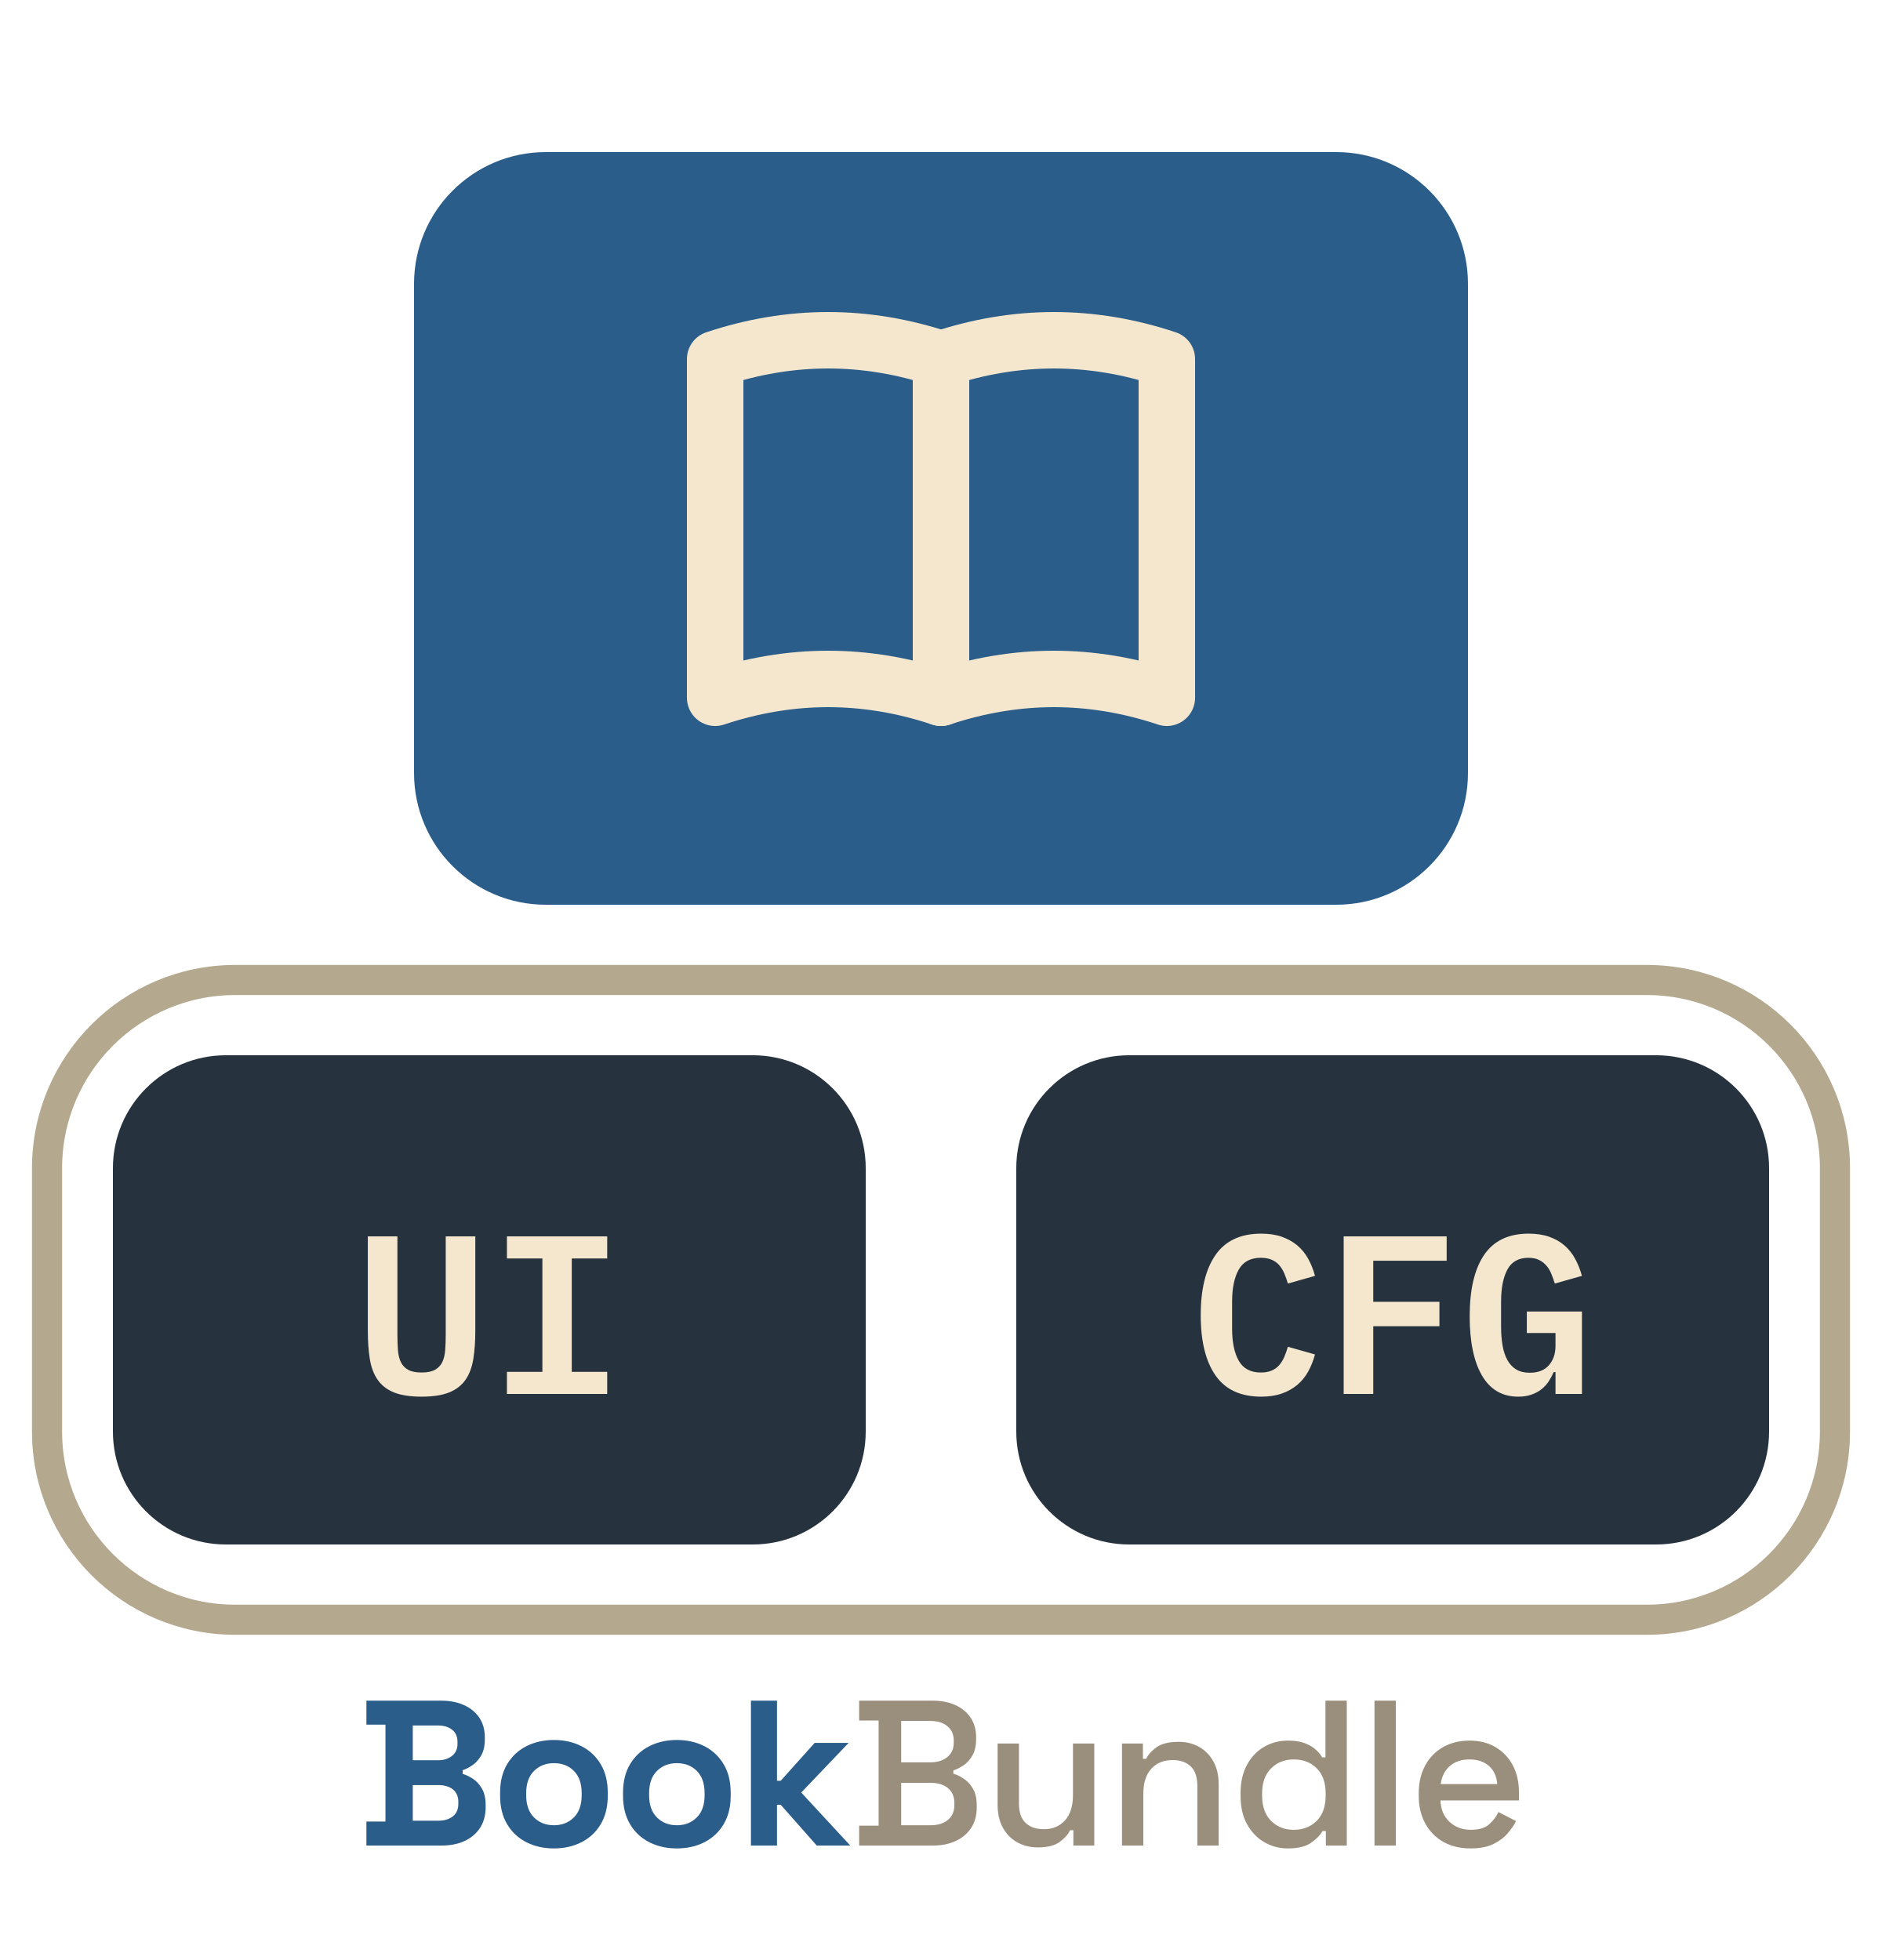
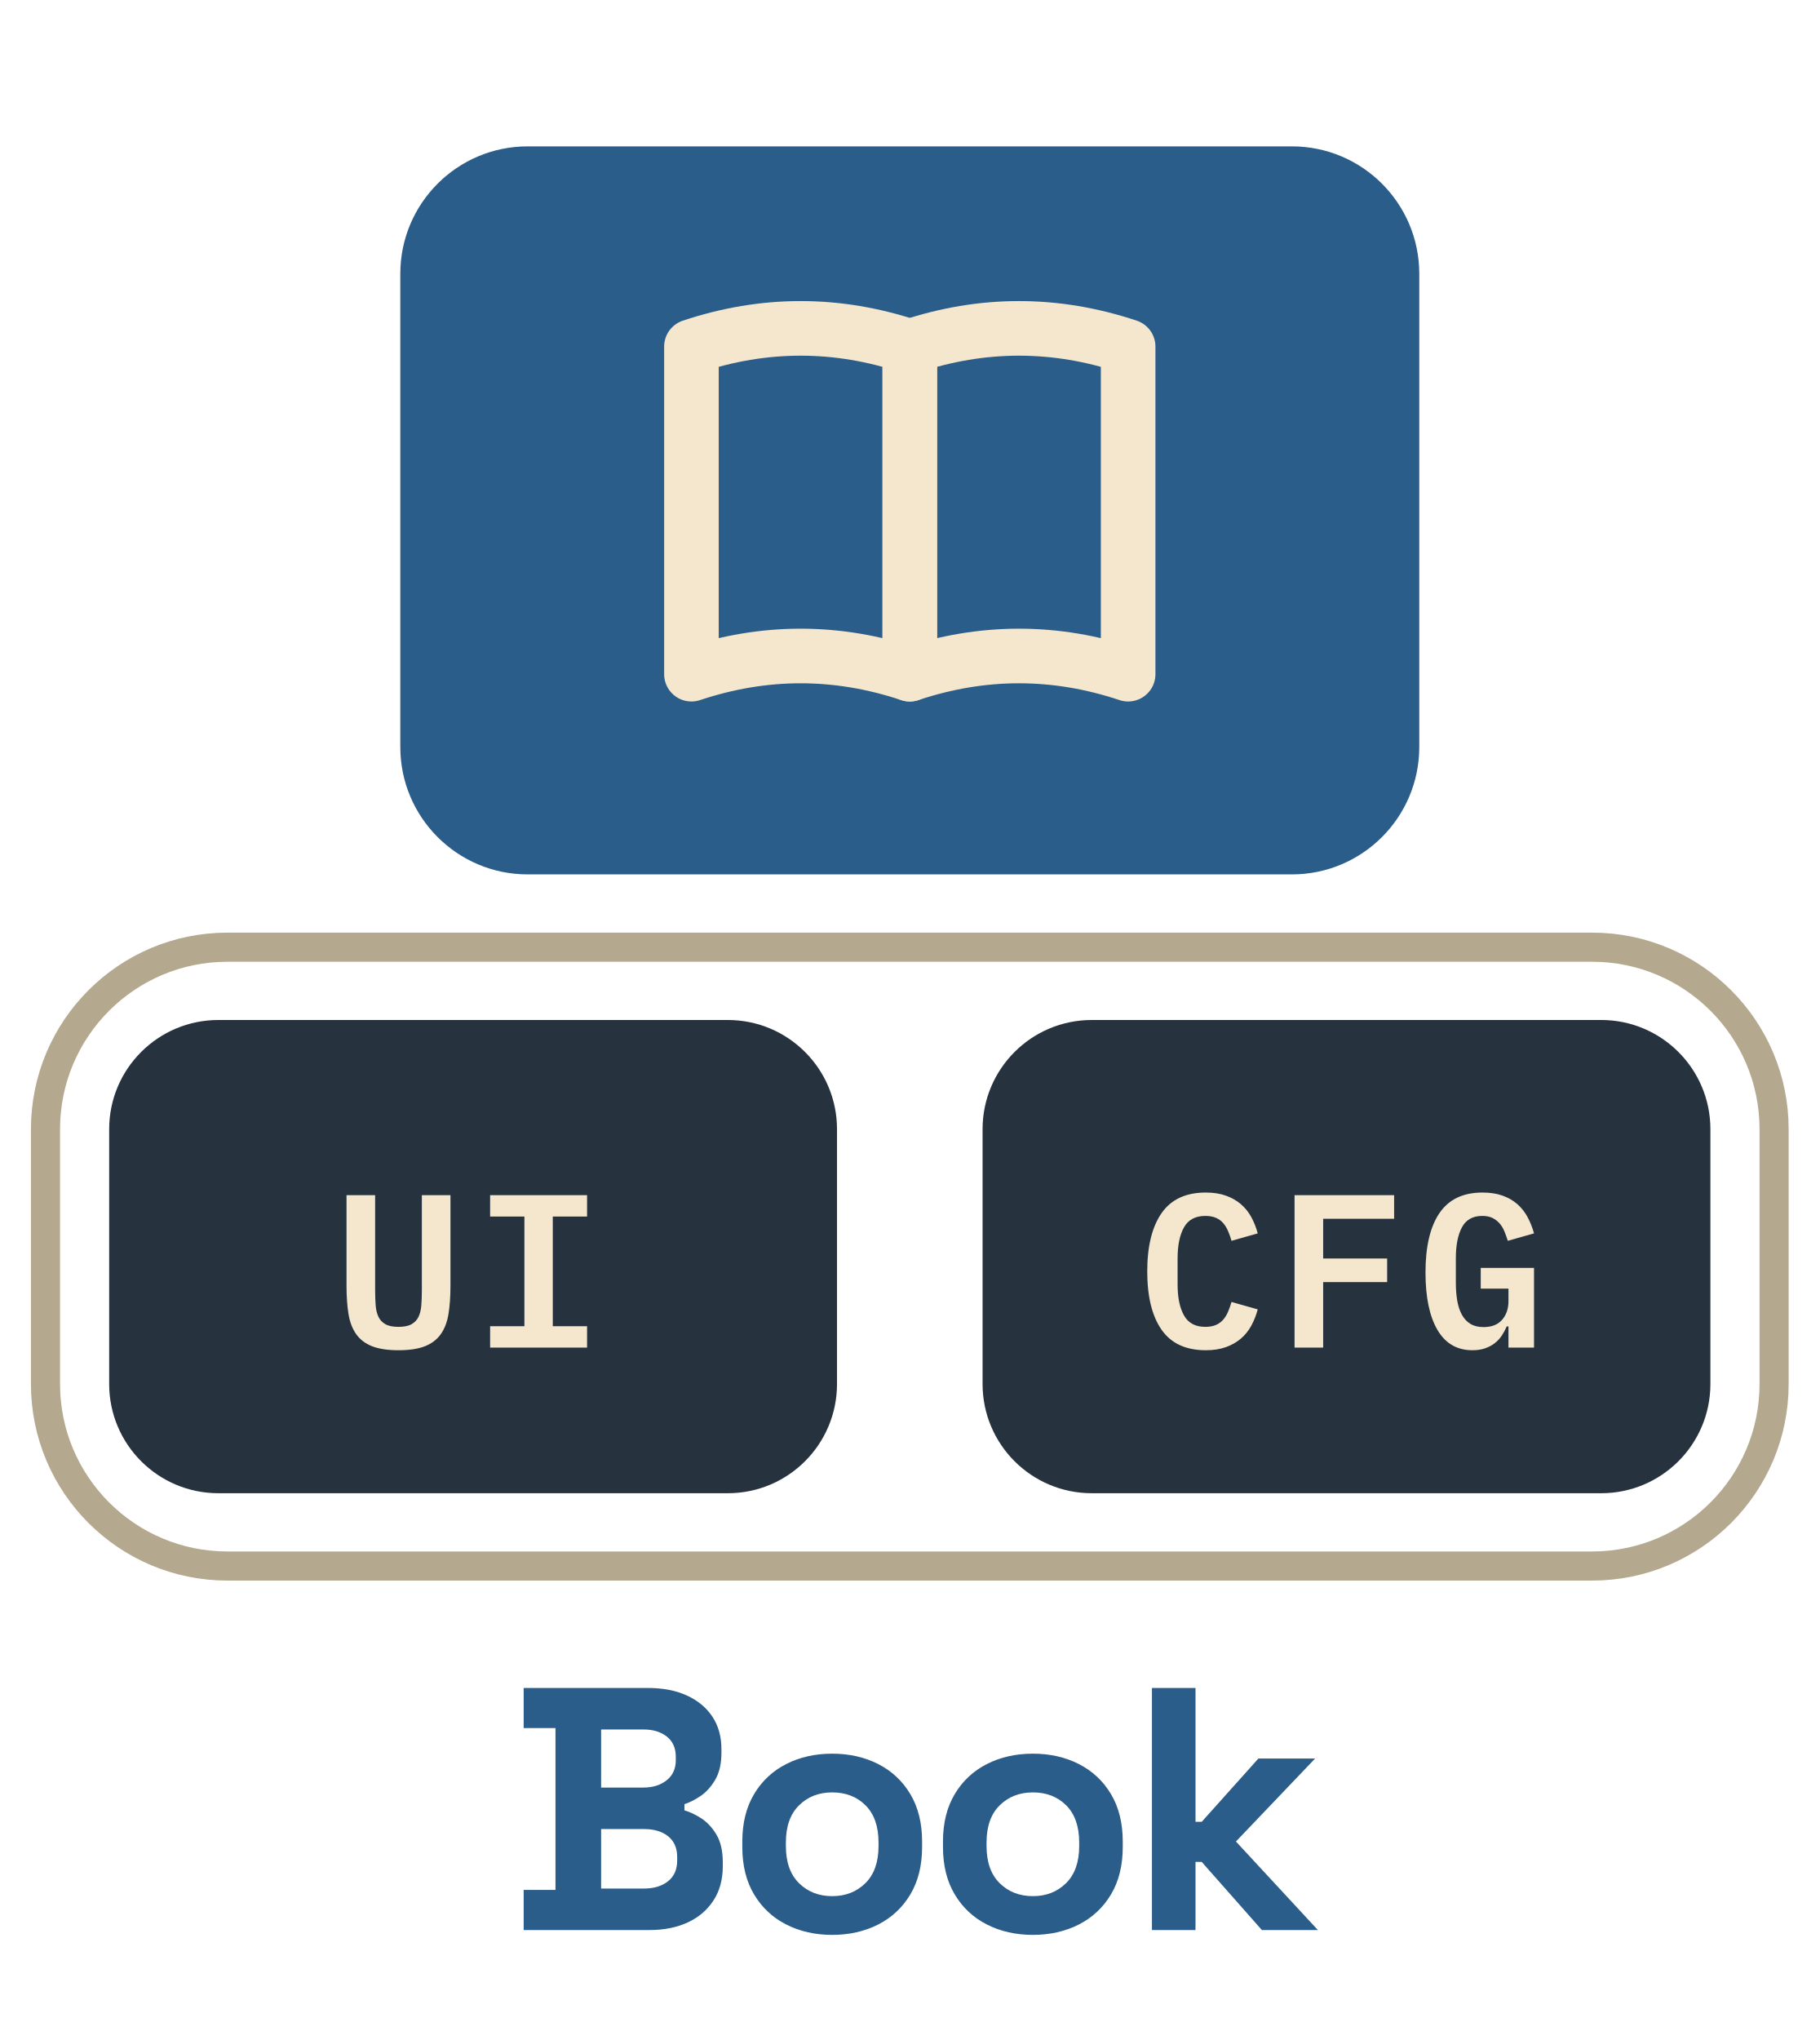
- <svg xmlns="http://www.w3.org/2000/svg" viewBox="0 0 100 104" width="240" height="250">
-   <g transform="translate(0,4)">
-     <rect x="22" y="4" width="56" height="40" rx="7" fill="#2B5D8A" />
-     <g transform="translate(30,4)" fill="none" stroke="#F4E7CE" stroke-width="3" stroke-linecap="round" stroke-linejoin="round" color="#F4E7CE">
+ <svg xmlns="http://www.w3.org/2000/svg" viewBox="0 0 100 112" width="240" height="269">
+   <rect x="22" y="8" width="56" height="40" rx="7" fill="#2B5D8A" />
+   <g transform="translate(30,8)">
+     <g fill="none" stroke="#F4E7CE" stroke-width="3" stroke-linecap="round" stroke-linejoin="round">
      <path d="M20 11 Q14 9 8 11 L8 29 Q14 27 20 29 Z" />
      <path d="M20 11 Q26 9 32 11 L32 29 Q26 27 20 29 Z" />
    </g>
-     <rect x="2.5" y="48" width="95" height="34" rx="10" fill="none" stroke="#B4A98F" stroke-width="1.6" />
-     <rect x="6" y="52" width="40" height="26" rx="6" fill="#26333F" />
-     <rect x="54" y="52" width="40" height="26" rx="6" fill="#26333F" />
-     <g>
-       <path d="M19.544 61.624L21.116 61.624L21.116 66.844Q21.116 67.312 21.146 67.684Q21.176 68.056 21.302 68.314Q21.428 68.572 21.686 68.716Q21.944 68.860 22.400 68.860L22.400 68.860Q22.856 68.860 23.114 68.716Q23.372 68.572 23.498 68.314Q23.624 68.056 23.654 67.684Q23.684 67.312 23.684 66.844L23.684 66.844L23.684 61.624L25.256 61.624L25.256 66.604Q25.256 67.492 25.148 68.152Q25.040 68.812 24.728 69.256Q24.416 69.700 23.858 69.922Q23.300 70.144 22.400 70.144L22.400 70.144Q21.500 70.144 20.942 69.922Q20.384 69.700 20.072 69.256Q19.760 68.812 19.652 68.152Q19.544 67.492 19.544 66.604L19.544 66.604L19.544 61.624Z M32.264 70L26.936 70L26.936 68.824L28.820 68.824L28.820 62.800L26.936 62.800L26.936 61.624L32.264 61.624L32.264 62.800L30.380 62.800L30.380 68.824L32.264 68.824L32.264 70Z" fill="#F4E7CE" />
-     </g>
-     <g>
-       <path d="M67.016 70.144L67.016 70.144Q65.372 70.144 64.586 69.016Q63.800 67.888 63.800 65.812L63.800 65.812Q63.800 63.748 64.586 62.614Q65.372 61.480 67.016 61.480L67.016 61.480Q67.640 61.480 68.114 61.648Q68.588 61.816 68.936 62.110Q69.284 62.404 69.512 62.818Q69.740 63.232 69.872 63.724L69.872 63.724L68.432 64.132Q68.348 63.844 68.240 63.592Q68.132 63.340 67.970 63.154Q67.808 62.968 67.568 62.866Q67.328 62.764 66.992 62.764L66.992 62.764Q66.176 62.764 65.822 63.388Q65.468 64.012 65.468 65.092L65.468 65.092L65.468 66.532Q65.468 67.612 65.822 68.236Q66.176 68.860 66.992 68.860L66.992 68.860Q67.328 68.860 67.568 68.758Q67.808 68.656 67.970 68.470Q68.132 68.284 68.240 68.032Q68.348 67.780 68.432 67.492L68.432 67.492L69.872 67.900Q69.740 68.392 69.512 68.806Q69.284 69.220 68.936 69.514Q68.588 69.808 68.114 69.976Q67.640 70.144 67.016 70.144Z M72.968 70L71.396 70L71.396 61.624L76.868 61.624L76.868 62.920L72.968 62.920L72.968 65.104L76.484 65.104L76.484 66.400L72.968 66.400L72.968 70Z M82.652 70L82.652 68.836L82.556 68.836Q82.448 69.088 82.292 69.328Q82.136 69.568 81.908 69.748Q81.680 69.928 81.374 70.036Q81.068 70.144 80.672 70.144L80.672 70.144Q79.400 70.144 78.746 69.022Q78.092 67.900 78.092 65.872L78.092 65.872Q78.092 63.736 78.860 62.608Q79.628 61.480 81.224 61.480L81.224 61.480Q81.848 61.480 82.322 61.648Q82.796 61.816 83.138 62.116Q83.480 62.416 83.702 62.830Q83.924 63.244 84.056 63.724L84.056 63.724L82.616 64.132Q82.532 63.868 82.430 63.616Q82.328 63.364 82.166 63.178Q82.004 62.992 81.776 62.878Q81.548 62.764 81.212 62.764L81.212 62.764Q80.432 62.764 80.096 63.388Q79.760 64.012 79.760 65.092L79.760 65.092L79.760 66.436Q79.760 66.976 79.838 67.426Q79.916 67.876 80.096 68.200Q80.276 68.524 80.564 68.698Q80.852 68.872 81.284 68.872L81.284 68.872Q81.956 68.872 82.304 68.470Q82.652 68.068 82.652 67.444L82.652 67.444L82.652 66.760L81.128 66.760L81.128 65.620L84.056 65.620L84.056 70L82.652 70Z" fill="#F4E7CE" />
-     </g>
  </g>
-   <g>
-     <path d="M23.473 98L19.469 98L19.469 96.724L20.481 96.724L20.481 91.576L19.469 91.576L19.469 90.300L23.429 90.300Q24.133 90.300 24.655 90.537Q25.178 90.773 25.469 91.207Q25.761 91.642 25.761 92.247L25.761 92.247L25.761 92.357Q25.761 92.885 25.563 93.221Q25.365 93.556 25.095 93.737Q24.826 93.919 24.584 93.996L24.584 93.996L24.584 94.194Q24.826 94.260 25.112 94.442Q25.398 94.623 25.601 94.964Q25.805 95.305 25.805 95.855L25.805 95.855L25.805 95.965Q25.805 96.603 25.508 97.059Q25.211 97.516 24.688 97.758Q24.166 98 23.473 98L23.473 98ZM21.933 94.788L21.933 96.680L23.297 96.680Q23.770 96.680 24.061 96.449Q24.353 96.218 24.353 95.789L24.353 95.789L24.353 95.679Q24.353 95.250 24.067 95.019Q23.781 94.788 23.297 94.788L23.297 94.788L21.933 94.788ZM21.933 91.620L21.933 93.468L23.275 93.468Q23.726 93.468 24.017 93.237Q24.309 93.006 24.309 92.599L24.309 92.599L24.309 92.489Q24.309 92.071 24.023 91.846Q23.737 91.620 23.275 91.620L23.275 91.620L21.933 91.620Z M29.433 98.154L29.433 98.154Q28.619 98.154 27.970 97.824Q27.321 97.494 26.947 96.867Q26.573 96.240 26.573 95.360L26.573 95.360L26.573 95.184Q26.573 94.304 26.947 93.677Q27.321 93.050 27.970 92.720Q28.619 92.390 29.433 92.390L29.433 92.390Q30.247 92.390 30.896 92.720Q31.545 93.050 31.919 93.677Q32.293 94.304 32.293 95.184L32.293 95.184L32.293 95.360Q32.293 96.240 31.919 96.867Q31.545 97.494 30.896 97.824Q30.247 98.154 29.433 98.154ZM29.433 96.922L29.433 96.922Q30.071 96.922 30.489 96.510Q30.907 96.097 30.907 95.327L30.907 95.327L30.907 95.217Q30.907 94.447 30.494 94.034Q30.082 93.622 29.433 93.622L29.433 93.622Q28.795 93.622 28.377 94.034Q27.959 94.447 27.959 95.217L27.959 95.217L27.959 95.327Q27.959 96.097 28.377 96.510Q28.795 96.922 29.433 96.922Z M35.965 98.154L35.965 98.154Q35.151 98.154 34.502 97.824Q33.852 97.494 33.479 96.867Q33.105 96.240 33.105 95.360L33.105 95.360L33.105 95.184Q33.105 94.304 33.479 93.677Q33.852 93.050 34.502 92.720Q35.151 92.390 35.965 92.390L35.965 92.390Q36.779 92.390 37.428 92.720Q38.077 93.050 38.450 93.677Q38.825 94.304 38.825 95.184L38.825 95.184L38.825 95.360Q38.825 96.240 38.450 96.867Q38.077 97.494 37.428 97.824Q36.779 98.154 35.965 98.154ZM35.965 96.922L35.965 96.922Q36.602 96.922 37.020 96.510Q37.439 96.097 37.439 95.327L37.439 95.327L37.439 95.217Q37.439 94.447 37.026 94.034Q36.614 93.622 35.965 93.622L35.965 93.622Q35.327 93.622 34.909 94.034Q34.491 94.447 34.491 95.217L34.491 95.217L34.491 95.327Q34.491 96.097 34.909 96.510Q35.327 96.922 35.965 96.922Z M41.286 98L39.901 98L39.901 90.300L41.286 90.300L41.286 94.557L41.484 94.557L43.288 92.544L45.093 92.544L42.573 95.184L45.180 98L43.398 98L41.484 95.833L41.286 95.833L41.286 98Z" fill="#2B5D8A" />
-     <path d="M49.578 98L45.651 98L45.651 96.944L46.685 96.944L46.685 91.356L45.651 91.356L45.651 90.300L49.556 90.300Q50.249 90.300 50.766 90.537Q51.283 90.773 51.575 91.207Q51.866 91.642 51.866 92.236L51.866 92.236L51.866 92.346Q51.866 92.874 51.668 93.215Q51.470 93.556 51.190 93.743Q50.909 93.930 50.656 94.007L50.656 94.007L50.656 94.183Q50.909 94.249 51.201 94.442Q51.492 94.634 51.696 94.975Q51.899 95.316 51.899 95.866L51.899 95.866L51.899 95.976Q51.899 96.614 51.602 97.065Q51.305 97.516 50.783 97.758Q50.260 98 49.578 98L49.578 98ZM47.884 94.667L47.884 96.922L49.435 96.922Q50.029 96.922 50.370 96.636Q50.711 96.350 50.711 95.844L50.711 95.844L50.711 95.745Q50.711 95.239 50.376 94.953Q50.040 94.667 49.435 94.667L49.435 94.667L47.884 94.667ZM47.884 91.378L47.884 93.578L49.435 93.578Q49.996 93.578 50.337 93.297Q50.678 93.017 50.678 92.533L50.678 92.533L50.678 92.423Q50.678 91.939 50.343 91.659Q50.007 91.378 49.435 91.378L49.435 91.378L47.884 91.378Z M55.142 98.099L55.142 98.099Q54.526 98.099 54.042 97.824Q53.558 97.549 53.283 97.043Q53.008 96.537 53.008 95.833L53.008 95.833L53.008 92.577L54.141 92.577L54.141 95.756Q54.141 96.460 54.493 96.796Q54.845 97.131 55.472 97.131L55.472 97.131Q56.165 97.131 56.589 96.663Q57.012 96.196 57.012 95.316L57.012 95.316L57.012 92.577L58.145 92.577L58.145 98L57.034 98L57.034 97.186L56.858 97.186Q56.704 97.516 56.308 97.808Q55.912 98.099 55.142 98.099Z M60.750 98L59.617 98L59.617 92.577L60.728 92.577L60.728 93.391L60.904 93.391Q61.058 93.061 61.454 92.775Q61.850 92.489 62.631 92.489L62.631 92.489Q63.247 92.489 63.726 92.764Q64.204 93.039 64.479 93.540Q64.754 94.040 64.754 94.744L64.754 94.744L64.754 98L63.621 98L63.621 94.832Q63.621 94.128 63.269 93.793Q62.917 93.457 62.301 93.457L62.301 93.457Q61.597 93.457 61.174 93.919Q60.750 94.381 60.750 95.261L60.750 95.261L60.750 98Z M68.426 98.154L68.426 98.154Q67.755 98.154 67.183 97.824Q66.611 97.494 66.265 96.873Q65.918 96.251 65.918 95.371L65.918 95.371L65.918 95.206Q65.918 94.337 66.259 93.710Q66.600 93.083 67.172 92.753Q67.744 92.423 68.426 92.423L68.426 92.423Q68.954 92.423 69.312 92.555Q69.669 92.687 69.900 92.891Q70.131 93.094 70.252 93.314L70.252 93.314L70.428 93.314L70.428 90.300L71.561 90.300L71.561 98L70.450 98L70.450 97.230L70.274 97.230Q70.065 97.582 69.642 97.868Q69.218 98.154 68.426 98.154ZM68.745 97.164L68.745 97.164Q69.482 97.164 69.961 96.691Q70.439 96.218 70.439 95.338L70.439 95.338L70.439 95.239Q70.439 94.370 69.966 93.897Q69.493 93.424 68.745 93.424L68.745 93.424Q68.019 93.424 67.541 93.897Q67.062 94.370 67.062 95.239L67.062 95.239L67.062 95.338Q67.062 96.218 67.541 96.691Q68.019 97.164 68.745 97.164Z M74.166 98L73.033 98L73.033 90.300L74.166 90.300L74.166 98Z M78.135 98.154L78.135 98.154Q77.310 98.154 76.694 97.808Q76.078 97.461 75.732 96.829Q75.385 96.196 75.385 95.360L75.385 95.360L75.385 95.228Q75.385 94.381 75.726 93.749Q76.067 93.116 76.678 92.769Q77.288 92.423 78.091 92.423L78.091 92.423Q78.872 92.423 79.461 92.769Q80.049 93.116 80.379 93.732Q80.709 94.348 80.709 95.173L80.709 95.173L80.709 95.602L76.540 95.602Q76.562 96.317 77.019 96.740Q77.475 97.164 78.157 97.164L78.157 97.164Q78.795 97.164 79.120 96.878Q79.444 96.592 79.620 96.218L79.620 96.218L80.555 96.702Q80.401 97.010 80.110 97.351Q79.818 97.692 79.345 97.923Q78.872 98.154 78.135 98.154ZM76.551 94.733L76.551 94.733L79.554 94.733Q79.510 94.117 79.114 93.770Q78.718 93.424 78.080 93.424L78.080 93.424Q77.442 93.424 77.041 93.770Q76.639 94.117 76.551 94.733Z" fill="#9A8F7C" />
-   </g>
+   <rect x="2.5" y="52" width="95" height="34" rx="10" fill="none" stroke="#B4A98F" stroke-width="1.6" />
+   <rect x="6" y="56" width="40" height="26" rx="6" fill="#26333F" />
+   <rect x="54" y="56" width="40" height="26" rx="6" fill="#26333F" />
+   <path d="M19.044 65.624L20.616 65.624L20.616 70.844Q20.616 71.312 20.646 71.684Q20.676 72.056 20.802 72.314Q20.928 72.572 21.186 72.716Q21.444 72.860 21.900 72.860L21.900 72.860Q22.356 72.860 22.614 72.716Q22.872 72.572 22.998 72.314Q23.124 72.056 23.154 71.684Q23.184 71.312 23.184 70.844L23.184 70.844L23.184 65.624L24.756 65.624L24.756 70.604Q24.756 71.492 24.648 72.152Q24.540 72.812 24.228 73.256Q23.916 73.700 23.358 73.922Q22.800 74.144 21.900 74.144L21.900 74.144Q21 74.144 20.442 73.922Q19.884 73.700 19.572 73.256Q19.260 72.812 19.152 72.152Q19.044 71.492 19.044 70.604L19.044 70.604L19.044 65.624Z M32.264 74L26.936 74L26.936 72.824L28.820 72.824L28.820 66.800L26.936 66.800L26.936 65.624L32.264 65.624L32.264 66.800L30.380 66.800L30.380 72.824L32.264 72.824L32.264 74Z" fill="#F4E7CE" />
+   <path d="M66.266 74.144L66.266 74.144Q64.622 74.144 63.836 73.016Q63.050 71.888 63.050 69.812L63.050 69.812Q63.050 67.748 63.836 66.614Q64.622 65.480 66.266 65.480L66.266 65.480Q66.890 65.480 67.364 65.648Q67.838 65.816 68.186 66.110Q68.534 66.404 68.762 66.818Q68.990 67.232 69.122 67.724L69.122 67.724L67.682 68.132Q67.598 67.844 67.490 67.592Q67.382 67.340 67.220 67.154Q67.058 66.968 66.818 66.866Q66.578 66.764 66.242 66.764L66.242 66.764Q65.426 66.764 65.072 67.388Q64.718 68.012 64.718 69.092L64.718 69.092L64.718 70.532Q64.718 71.612 65.072 72.236Q65.426 72.860 66.242 72.860L66.242 72.860Q66.578 72.860 66.818 72.758Q67.058 72.656 67.220 72.470Q67.382 72.284 67.490 72.032Q67.598 71.780 67.682 71.492L67.682 71.492L69.122 71.900Q68.990 72.392 68.762 72.806Q68.534 73.220 68.186 73.514Q67.838 73.808 67.364 73.976Q66.890 74.144 66.266 74.144Z M72.718 74L71.146 74L71.146 65.624L76.618 65.624L76.618 66.920L72.718 66.920L72.718 69.104L76.234 69.104L76.234 70.400L72.718 70.400L72.718 74Z M82.902 74L82.902 72.836L82.806 72.836Q82.698 73.088 82.542 73.328Q82.386 73.568 82.158 73.748Q81.930 73.928 81.624 74.036Q81.318 74.144 80.922 74.144L80.922 74.144Q79.650 74.144 78.996 73.022Q78.342 71.900 78.342 69.872L78.342 69.872Q78.342 67.736 79.110 66.608Q79.878 65.480 81.474 65.480L81.474 65.480Q82.098 65.480 82.572 65.648Q83.046 65.816 83.388 66.116Q83.730 66.416 83.952 66.830Q84.174 67.244 84.306 67.724L84.306 67.724L82.866 68.132Q82.782 67.868 82.680 67.616Q82.578 67.364 82.416 67.178Q82.254 66.992 82.026 66.878Q81.798 66.764 81.462 66.764L81.462 66.764Q80.682 66.764 80.346 67.388Q80.010 68.012 80.010 69.092L80.010 69.092L80.010 70.436Q80.010 70.976 80.088 71.426Q80.166 71.876 80.346 72.200Q80.526 72.524 80.814 72.698Q81.102 72.872 81.534 72.872L81.534 72.872Q82.206 72.872 82.554 72.470Q82.902 72.068 82.902 71.444L82.902 71.444L82.902 70.760L81.378 70.760L81.378 69.620L84.306 69.620L84.306 74L82.902 74Z" fill="#F4E7CE" />
+   <path d="M35.696 106L28.780 106L28.780 103.796L30.528 103.796L30.528 94.904L28.780 94.904L28.780 92.700L35.620 92.700Q36.836 92.700 37.739 93.109Q38.641 93.517 39.145 94.267Q39.648 95.018 39.648 96.063L39.648 96.063L39.648 96.253Q39.648 97.165 39.306 97.745Q38.964 98.324 38.498 98.638Q38.033 98.951 37.615 99.084L37.615 99.084L37.615 99.426Q38.033 99.540 38.527 99.853Q39.021 100.167 39.373 100.756Q39.724 101.345 39.724 102.295L39.724 102.295L39.724 102.485Q39.724 103.587 39.211 104.376Q38.698 105.164 37.795 105.582Q36.893 106 35.696 106L35.696 106ZM33.036 100.452L33.036 103.720L35.392 103.720Q36.209 103.720 36.712 103.321Q37.216 102.922 37.216 102.181L37.216 102.181L37.216 101.991Q37.216 101.250 36.722 100.851Q36.228 100.452 35.392 100.452L35.392 100.452L33.036 100.452ZM33.036 94.980L33.036 98.172L35.354 98.172Q36.133 98.172 36.636 97.773Q37.140 97.374 37.140 96.671L37.140 96.671L37.140 96.481Q37.140 95.759 36.646 95.370Q36.152 94.980 35.354 94.980L35.354 94.980L33.036 94.980Z M45.736 106.266L45.736 106.266Q44.330 106.266 43.209 105.696Q42.088 105.126 41.442 104.043Q40.796 102.960 40.796 101.440L40.796 101.440L40.796 101.136Q40.796 99.616 41.442 98.533Q42.088 97.450 43.209 96.880Q44.330 96.310 45.736 96.310L45.736 96.310Q47.142 96.310 48.263 96.880Q49.384 97.450 50.030 98.533Q50.676 99.616 50.676 101.136L50.676 101.136L50.676 101.440Q50.676 102.960 50.030 104.043Q49.384 105.126 48.263 105.696Q47.142 106.266 45.736 106.266ZM45.736 104.138L45.736 104.138Q46.838 104.138 47.560 103.425Q48.282 102.713 48.282 101.383L48.282 101.383L48.282 101.193Q48.282 99.863 47.569 99.150Q46.857 98.438 45.736 98.438L45.736 98.438Q44.634 98.438 43.912 99.150Q43.190 99.863 43.190 101.193L43.190 101.193L43.190 101.383Q43.190 102.713 43.912 103.425Q44.634 104.138 45.736 104.138Z M56.764 106.266L56.764 106.266Q55.358 106.266 54.237 105.696Q53.116 105.126 52.470 104.043Q51.824 102.960 51.824 101.440L51.824 101.440L51.824 101.136Q51.824 99.616 52.470 98.533Q53.116 97.450 54.237 96.880Q55.358 96.310 56.764 96.310L56.764 96.310Q58.170 96.310 59.291 96.880Q60.412 97.450 61.058 98.533Q61.704 99.616 61.704 101.136L61.704 101.136L61.704 101.440Q61.704 102.960 61.058 104.043Q60.412 105.126 59.291 105.696Q58.170 106.266 56.764 106.266ZM56.764 104.138L56.764 104.138Q57.866 104.138 58.588 103.425Q59.310 102.713 59.310 101.383L59.310 101.383L59.310 101.193Q59.310 99.863 58.597 99.150Q57.885 98.438 56.764 98.438L56.764 98.438Q55.662 98.438 54.940 99.150Q54.218 99.863 54.218 101.193L54.218 101.193L54.218 101.383Q54.218 102.713 54.940 103.425Q55.662 104.138 56.764 104.138Z M65.702 106L63.308 106L63.308 92.700L65.702 92.700L65.702 100.053L66.044 100.053L69.160 96.576L72.276 96.576L67.925 101.136L72.428 106L69.350 106L66.044 102.257L65.702 102.257L65.702 106Z" fill="#2B5D8A" />
</svg>
